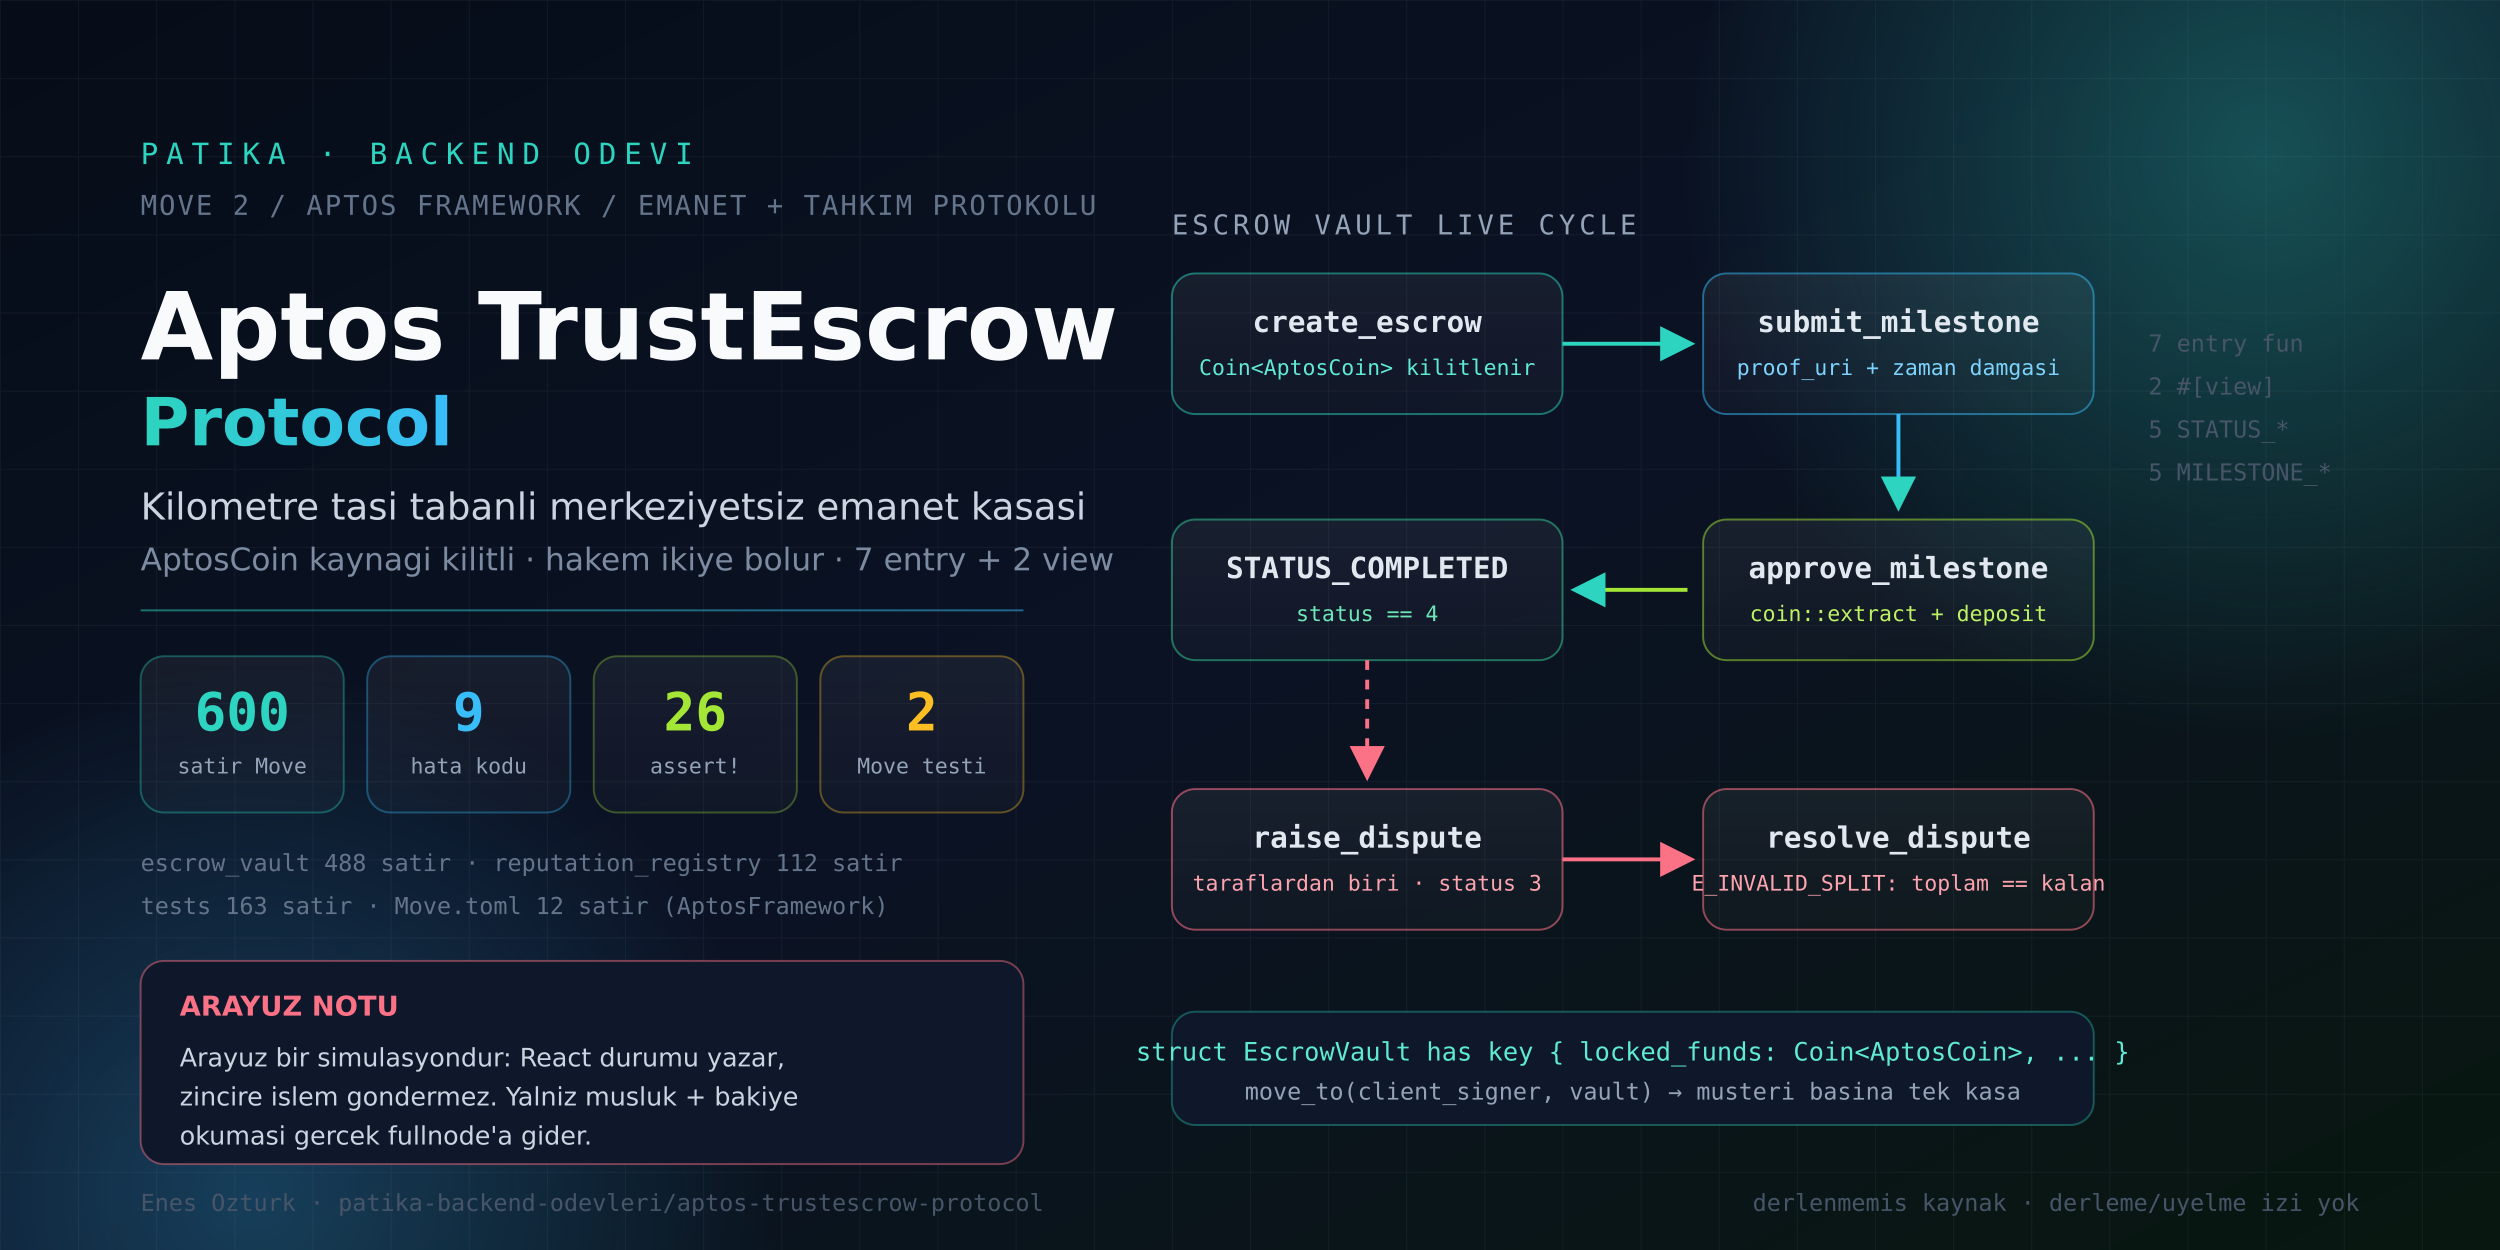
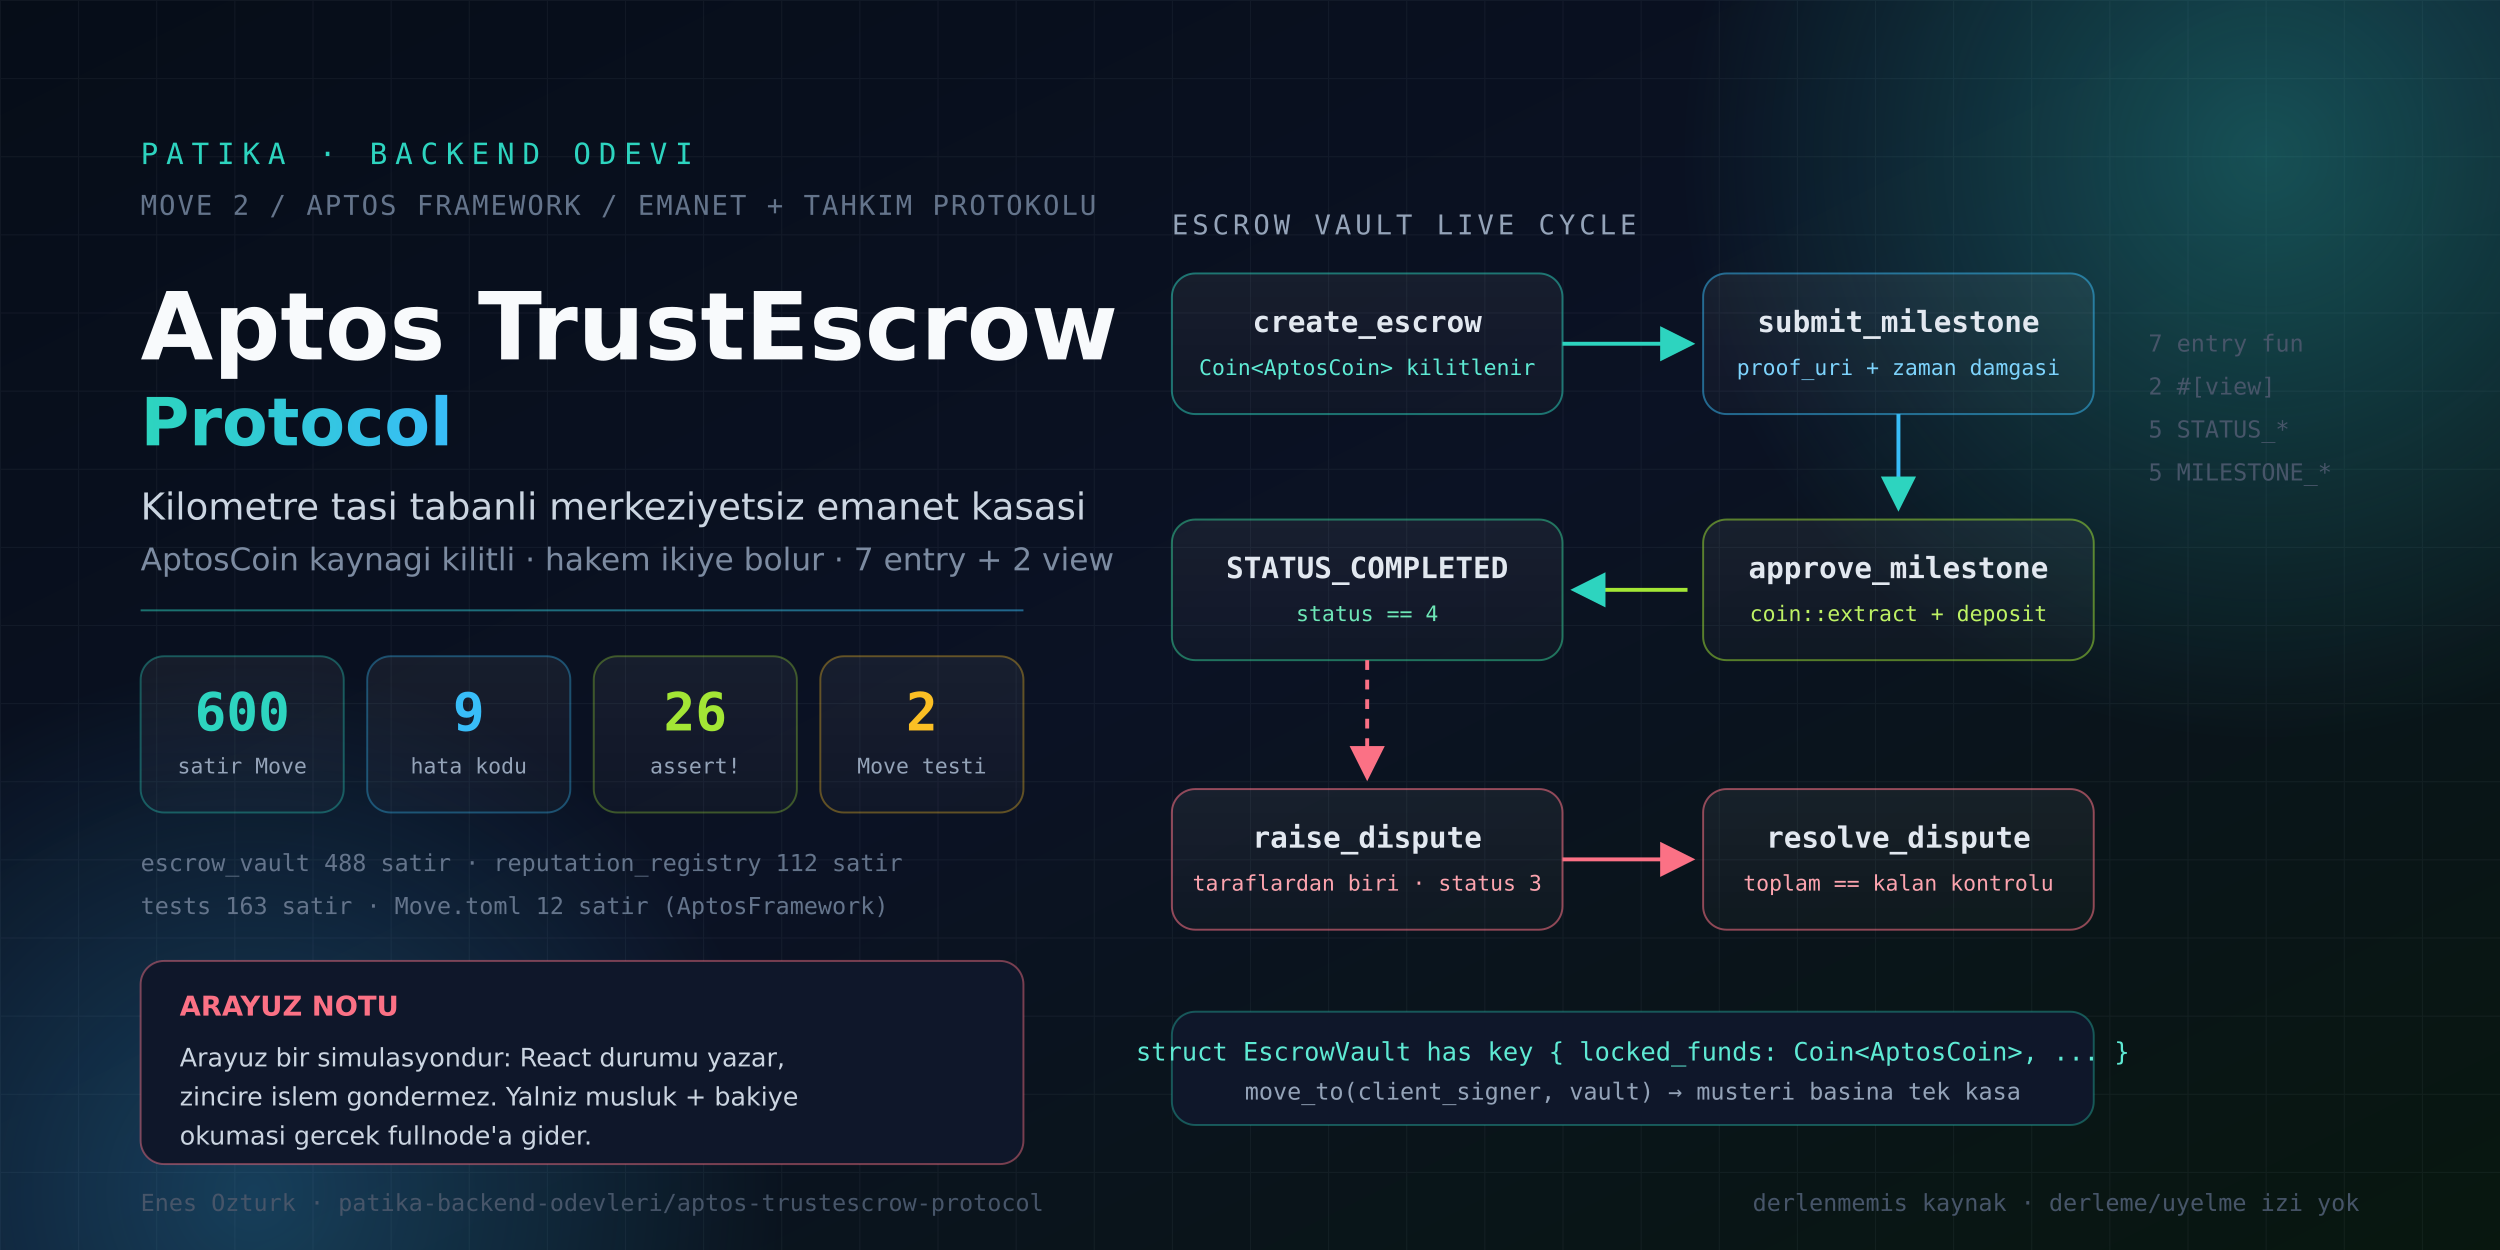
<svg xmlns="http://www.w3.org/2000/svg" viewBox="0 0 1280 640" width="1280" height="640" role="img" aria-labelledby="t d">
  <defs>
    <linearGradient id="bg" x1="0" y1="0" x2="1" y2="1">
      <stop offset="0" stop-color="#060d18" />
      <stop offset="0.5" stop-color="#0b1224" />
      <stop offset="1" stop-color="#08170f" />
    </linearGradient>
    <radialGradient id="glowTeal" cx="0.5" cy="0.5" r="0.5">
      <stop offset="0" stop-color="#2dd4bf" stop-opacity="0.32" />
      <stop offset="1" stop-color="#2dd4bf" stop-opacity="0" />
    </radialGradient>
    <radialGradient id="glowCyan" cx="0.5" cy="0.5" r="0.5">
      <stop offset="0" stop-color="#38bdf8" stop-opacity="0.26" />
      <stop offset="1" stop-color="#38bdf8" stop-opacity="0" />
    </radialGradient>
    <linearGradient id="accent" x1="0" y1="0" x2="1" y2="0">
      <stop offset="0" stop-color="#2dd4bf" />
      <stop offset="1" stop-color="#38bdf8" />
    </linearGradient>
    <linearGradient id="card" x1="0" y1="0" x2="0" y2="1">
      <stop offset="0" stop-color="#ffffff" stop-opacity="0.055" />
      <stop offset="1" stop-color="#ffffff" stop-opacity="0.02" />
    </linearGradient>
    <pattern id="grid" width="40" height="40" patternUnits="userSpaceOnUse">
      <path d="M40 0H0V40" fill="none" stroke="#94a3b8" stroke-opacity="0.07" stroke-width="1" />
    </pattern>
    <marker id="arrowTeal" markerWidth="9" markerHeight="9" refX="7" refY="4.5" orient="auto">
      <path d="M0 0L9 4.5L0 9Z" fill="#2dd4bf" />
    </marker>
    <marker id="arrowRose" markerWidth="9" markerHeight="9" refX="7" refY="4.5" orient="auto">
      <path d="M0 0L9 4.5L0 9Z" fill="#fb7185" />
    </marker>
  </defs>
  <rect width="1280" height="640" fill="url(#bg)" />
  <rect width="1280" height="640" fill="url(#grid)" />
  <circle cx="1160" cy="80" r="300" fill="url(#glowTeal)" />
  <circle cx="130" cy="610" r="270" fill="url(#glowCyan)" />
  <g font-family="Consolas, 'DejaVu Sans Mono', monospace">
    <text x="72" y="84" font-size="15" fill="#2dd4bf" letter-spacing="4">PATIKA · BACKEND ODEVI</text>
    <text x="72" y="110" font-size="14" fill="#64748b" letter-spacing="1">MOVE 2 / APTOS FRAMEWORK / EMANET + TAHKIM PROTOKOLU</text>
  </g>
  <g font-family="'Segoe UI', 'DejaVu Sans', Arial, sans-serif">
    <text x="72" y="184" font-size="48" font-weight="700" fill="#f8fafc">Aptos TrustEscrow</text>
    <text x="72" y="228" font-size="34" font-weight="700" fill="url(#accent)">Protocol</text>
    <text x="72" y="266" font-size="19" fill="#cbd5e1">Kilometre tasi tabanli merkeziyetsiz emanet kasasi</text>
    <text x="72" y="292" font-size="16" fill="#7c8ba1">AptosCoin kaynagi kilitli · hakem ikiye bolur · 7 entry + 2 view</text>
  </g>
  <rect x="72" y="312" width="452" height="1" fill="url(#accent)" opacity="0.5" />
  <g>
    <g transform="translate(72,336)">
      <rect width="104" height="80" rx="12" fill="url(#card)" stroke="#2dd4bf" stroke-opacity="0.35" />
      <text x="52" y="38" text-anchor="middle" font-family="Consolas, monospace" font-size="27" font-weight="700" fill="#2dd4bf">600</text>
      <text x="52" y="60" text-anchor="middle" font-family="Consolas, monospace" font-size="11" fill="#94a3b8">satir Move</text>
    </g>
    <g transform="translate(188,336)">
      <rect width="104" height="80" rx="12" fill="url(#card)" stroke="#38bdf8" stroke-opacity="0.35" />
      <text x="52" y="38" text-anchor="middle" font-family="Consolas, monospace" font-size="27" font-weight="700" fill="#38bdf8">9</text>
      <text x="52" y="60" text-anchor="middle" font-family="Consolas, monospace" font-size="11" fill="#94a3b8">hata kodu</text>
    </g>
    <g transform="translate(304,336)">
      <rect width="104" height="80" rx="12" fill="url(#card)" stroke="#a3e635" stroke-opacity="0.32" />
      <text x="52" y="38" text-anchor="middle" font-family="Consolas, monospace" font-size="27" font-weight="700" fill="#a3e635">26</text>
      <text x="52" y="60" text-anchor="middle" font-family="Consolas, monospace" font-size="11" fill="#94a3b8">assert!</text>
    </g>
    <g transform="translate(420,336)">
      <rect width="104" height="80" rx="12" fill="url(#card)" stroke="#fbbf24" stroke-opacity="0.35" />
      <text x="52" y="38" text-anchor="middle" font-family="Consolas, monospace" font-size="27" font-weight="700" fill="#fbbf24">2</text>
      <text x="52" y="60" text-anchor="middle" font-family="Consolas, monospace" font-size="11" fill="#94a3b8">Move testi</text>
    </g>
  </g>
  <g font-family="Consolas, 'DejaVu Sans Mono', monospace" font-size="12" fill="#64748b">
    <text x="72" y="446">escrow_vault 488 satir · reputation_registry 112 satir</text>
    <text x="72" y="468">tests 163 satir · Move.toml 12 satir (AptosFramework)</text>
  </g>
  <rect x="72" y="492" width="452" height="104" rx="12" fill="#0f172a" stroke="#fb7185" stroke-opacity="0.45" />
  <g font-family="'Segoe UI', 'DejaVu Sans', Arial, sans-serif">
    <text x="92" y="520" font-size="14" font-weight="700" fill="#fb7185">ARAYUZ NOTU</text>
    <text x="92" y="546" font-size="13" fill="#cbd5e1">Arayuz bir simulasyondur: React durumu yazar,</text>
    <text x="92" y="566" font-size="13" fill="#cbd5e1">zincire islem gondermez. Yalniz musluk + bakiye</text>
    <text x="92" y="586" font-size="13" fill="#cbd5e1">okumasi gercek fullnode'a gider.</text>
  </g>
  <g>
    <text x="600" y="120" font-family="Consolas, monospace" font-size="14" fill="#94a3b8" letter-spacing="2">ESCROW VAULT LIVE CYCLE</text>
    <rect x="600" y="140" width="200" height="72" rx="12" fill="url(#card)" stroke="#2dd4bf" stroke-opacity="0.5" />
    <text x="700" y="170" text-anchor="middle" font-family="Consolas, monospace" font-size="15" font-weight="700" fill="#e2e8f0">create_escrow</text>
    <text x="700" y="192" text-anchor="middle" font-family="Consolas, monospace" font-size="11" fill="#5eead4">Coin&lt;AptosCoin&gt; kilitlenir</text>
    <rect x="872" y="140" width="200" height="72" rx="12" fill="url(#card)" stroke="#38bdf8" stroke-opacity="0.5" />
    <text x="972" y="170" text-anchor="middle" font-family="Consolas, monospace" font-size="15" font-weight="700" fill="#e2e8f0">submit_milestone</text>
    <text x="972" y="192" text-anchor="middle" font-family="Consolas, monospace" font-size="11" fill="#7dd3fc">proof_uri + zaman damgasi</text>
    <path d="M800 176H864" stroke="#2dd4bf" stroke-width="2" marker-end="url(#arrowTeal)" />
    <rect x="872" y="266" width="200" height="72" rx="12" fill="url(#card)" stroke="#a3e635" stroke-opacity="0.5" />
    <text x="972" y="296" text-anchor="middle" font-family="Consolas, monospace" font-size="15" font-weight="700" fill="#e2e8f0">approve_milestone</text>
    <text x="972" y="318" text-anchor="middle" font-family="Consolas, monospace" font-size="11" fill="#bef264">coin::extract + deposit</text>
    <path d="M972 212V258" stroke="#38bdf8" stroke-width="2" marker-end="url(#arrowTeal)" />
    <rect x="600" y="266" width="200" height="72" rx="12" fill="url(#card)" stroke="#34d399" stroke-opacity="0.5" />
    <text x="700" y="296" text-anchor="middle" font-family="Consolas, monospace" font-size="15" font-weight="700" fill="#e2e8f0">STATUS_COMPLETED</text>
    <text x="700" y="318" text-anchor="middle" font-family="Consolas, monospace" font-size="11" fill="#6ee7b7">status == 4</text>
    <path d="M864 302H808" stroke="#a3e635" stroke-width="2" marker-end="url(#arrowTeal)" />
    <rect x="600" y="404" width="200" height="72" rx="12" fill="url(#card)" stroke="#fb7185" stroke-opacity="0.55" />
    <text x="700" y="434" text-anchor="middle" font-family="Consolas, monospace" font-size="15" font-weight="700" fill="#e2e8f0">raise_dispute</text>
    <text x="700" y="456" text-anchor="middle" font-family="Consolas, monospace" font-size="11" fill="#fda4af">taraflardan biri · status 3</text>
    <path d="M700 338V396" stroke="#fb7185" stroke-width="2" stroke-dasharray="5 5" marker-end="url(#arrowRose)" />
    <rect x="872" y="404" width="200" height="72" rx="12" fill="url(#card)" stroke="#fb7185" stroke-opacity="0.55" />
    <text x="972" y="434" text-anchor="middle" font-family="Consolas, monospace" font-size="15" font-weight="700" fill="#e2e8f0">resolve_dispute</text>
-     <text x="972" y="456" text-anchor="middle" font-family="Consolas, monospace" font-size="11" fill="#fda4af">E_INVALID_SPLIT: toplam == kalan</text>
+     <text x="972" y="456" text-anchor="middle" font-family="Consolas, monospace" font-size="11" fill="#fda4af">toplam == kalan kontrolu</text>
    <path d="M800 440H864" stroke="#fb7185" stroke-width="2" marker-end="url(#arrowRose)" />
    <rect x="600" y="518" width="472" height="58" rx="12" fill="#0f172a" stroke="#2dd4bf" stroke-opacity="0.35" />
    <text x="836" y="543" text-anchor="middle" font-family="Consolas, monospace" font-size="13" fill="#5eead4">struct EscrowVault has key { locked_funds: Coin&lt;AptosCoin&gt;, ... }</text>
    <text x="836" y="563" text-anchor="middle" font-family="Consolas, monospace" font-size="12" fill="#94a3b8">move_to(client_signer, vault) → musteri basina tek kasa</text>
    <g font-family="Consolas, monospace" font-size="12" fill="#475569">
      <text x="1100" y="180">7 entry fun</text>
      <text x="1100" y="202">2 #[view]</text>
      <text x="1100" y="224">5 STATUS_*</text>
      <text x="1100" y="246">5 MILESTONE_*</text>
    </g>
  </g>
  <g font-family="Consolas, 'DejaVu Sans Mono', monospace" font-size="12" fill="#475569">
    <text x="72" y="620">Enes Ozturk · patika-backend-odevleri/aptos-trustescrow-protocol</text>
    <text x="1208" y="620" text-anchor="end">derlenmemis kaynak · derleme/uyelme izi yok</text>
  </g>
</svg>
